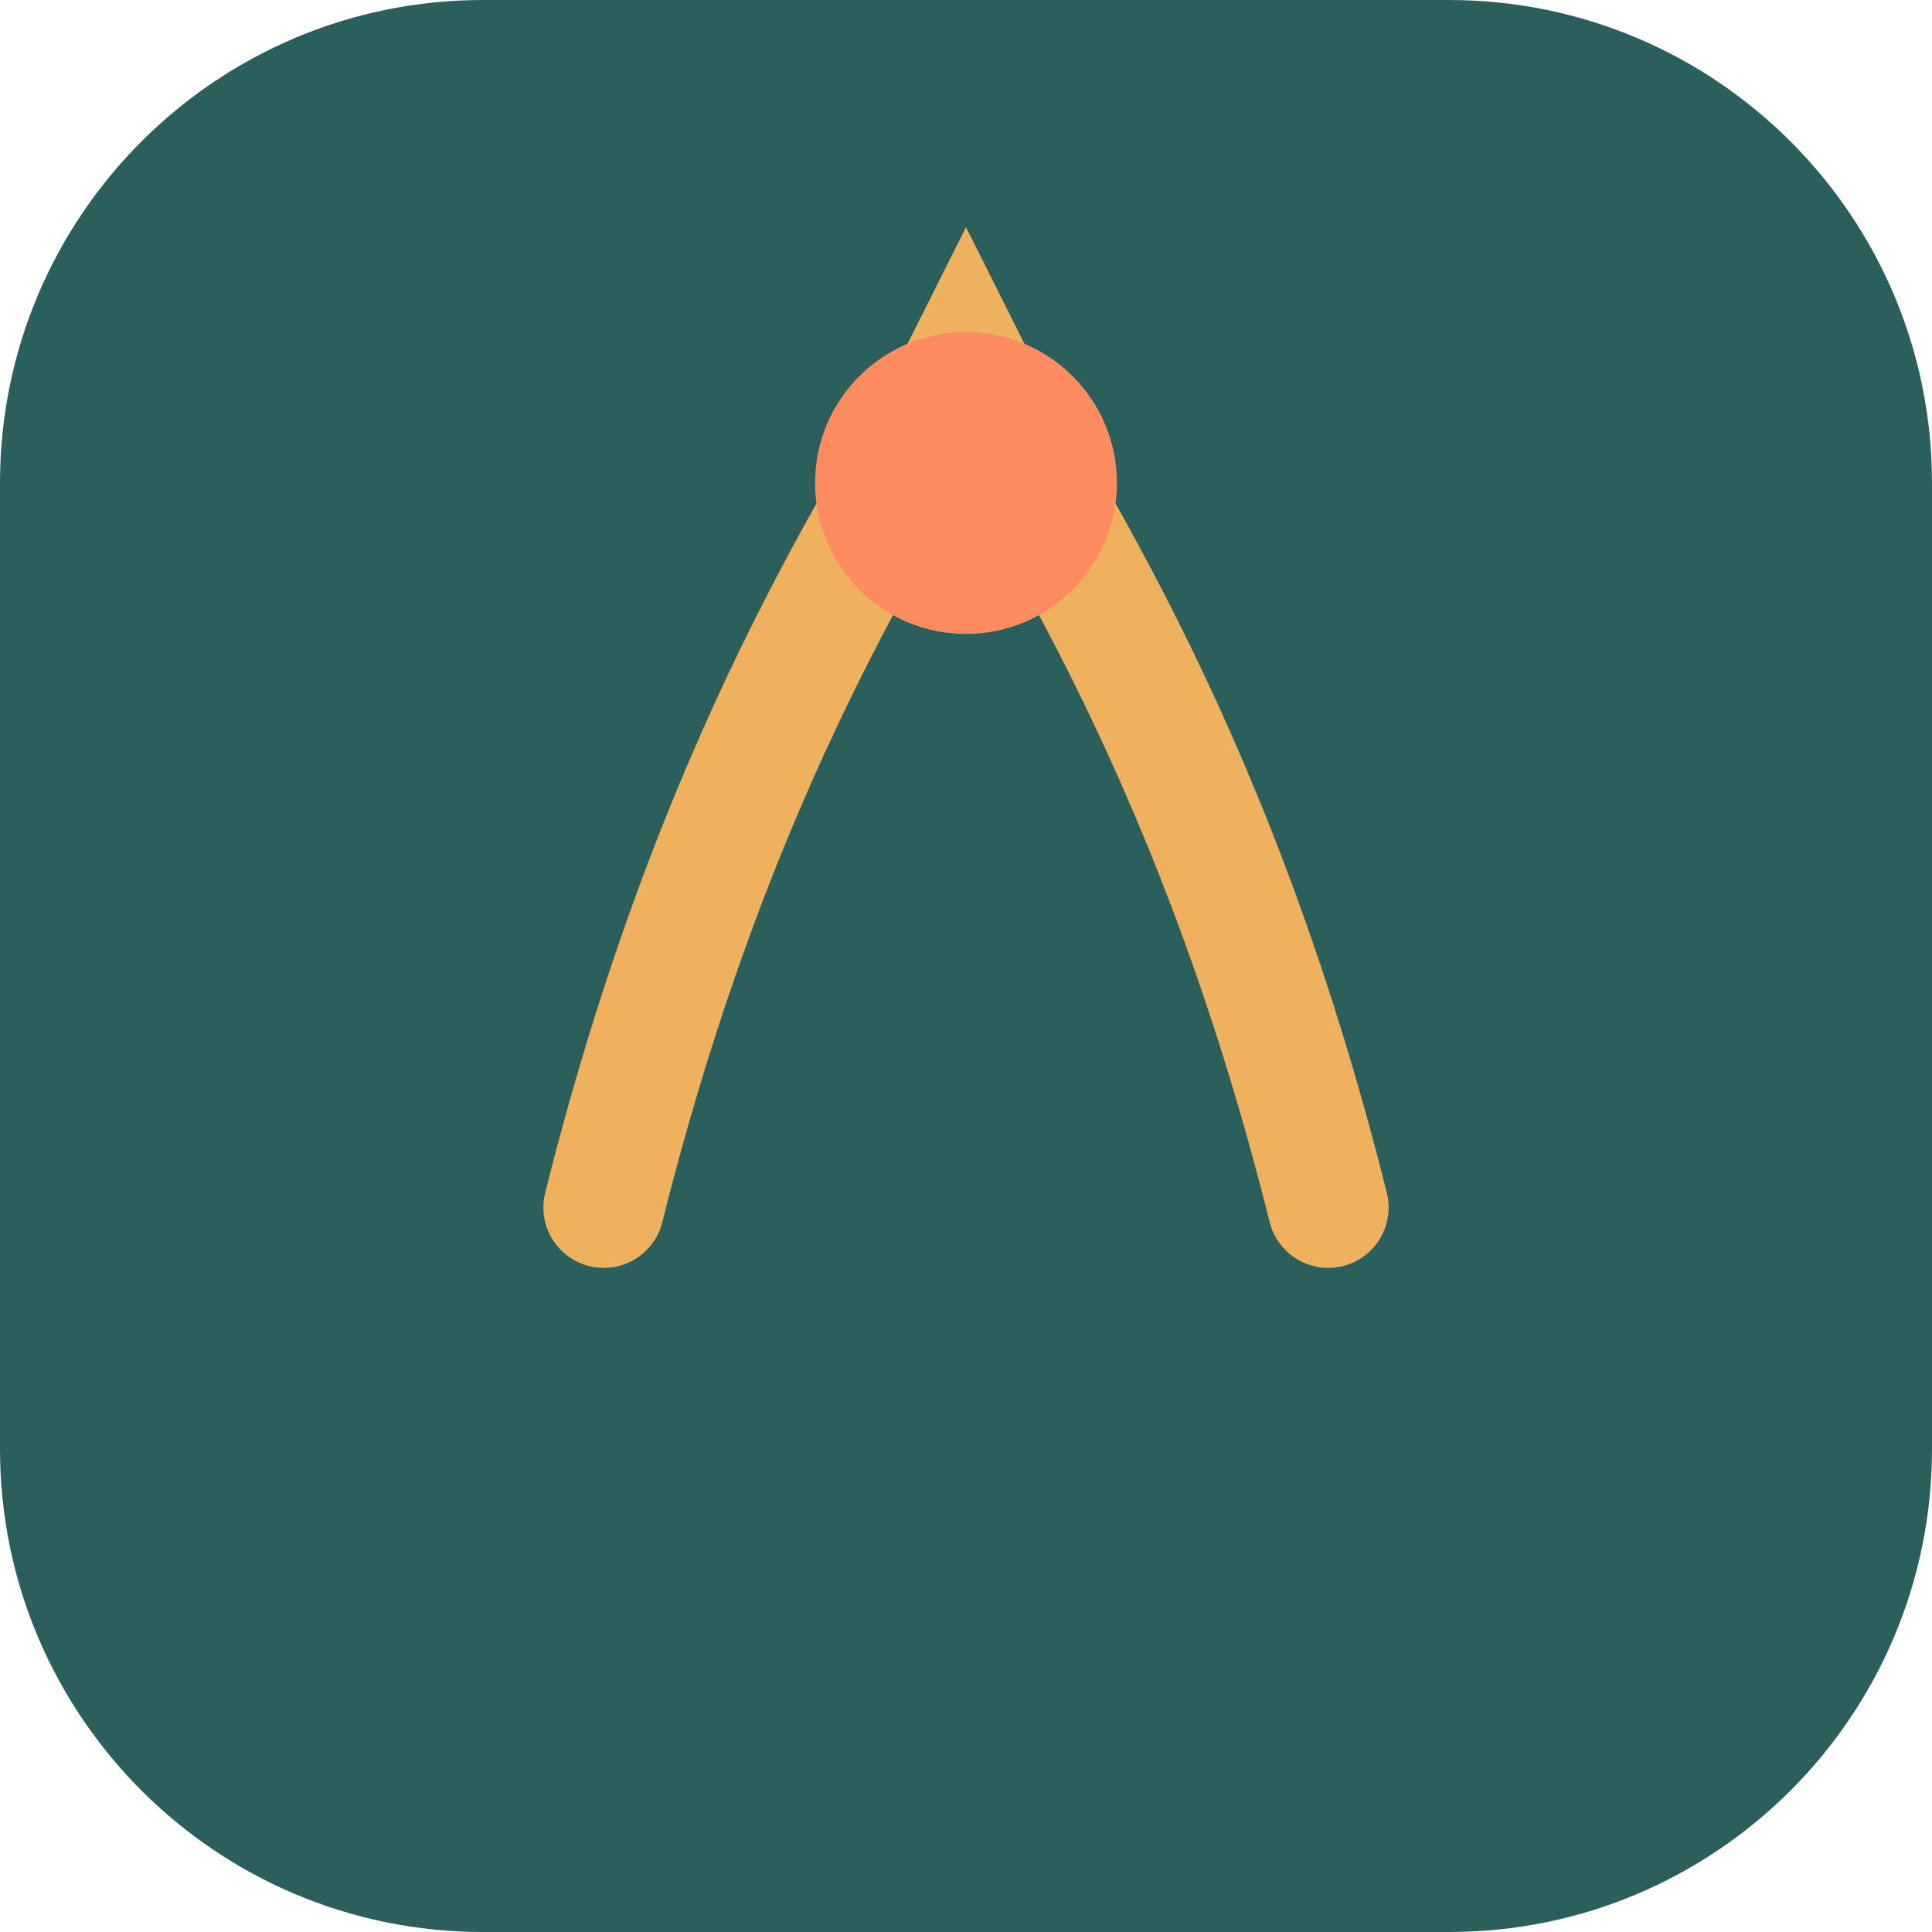
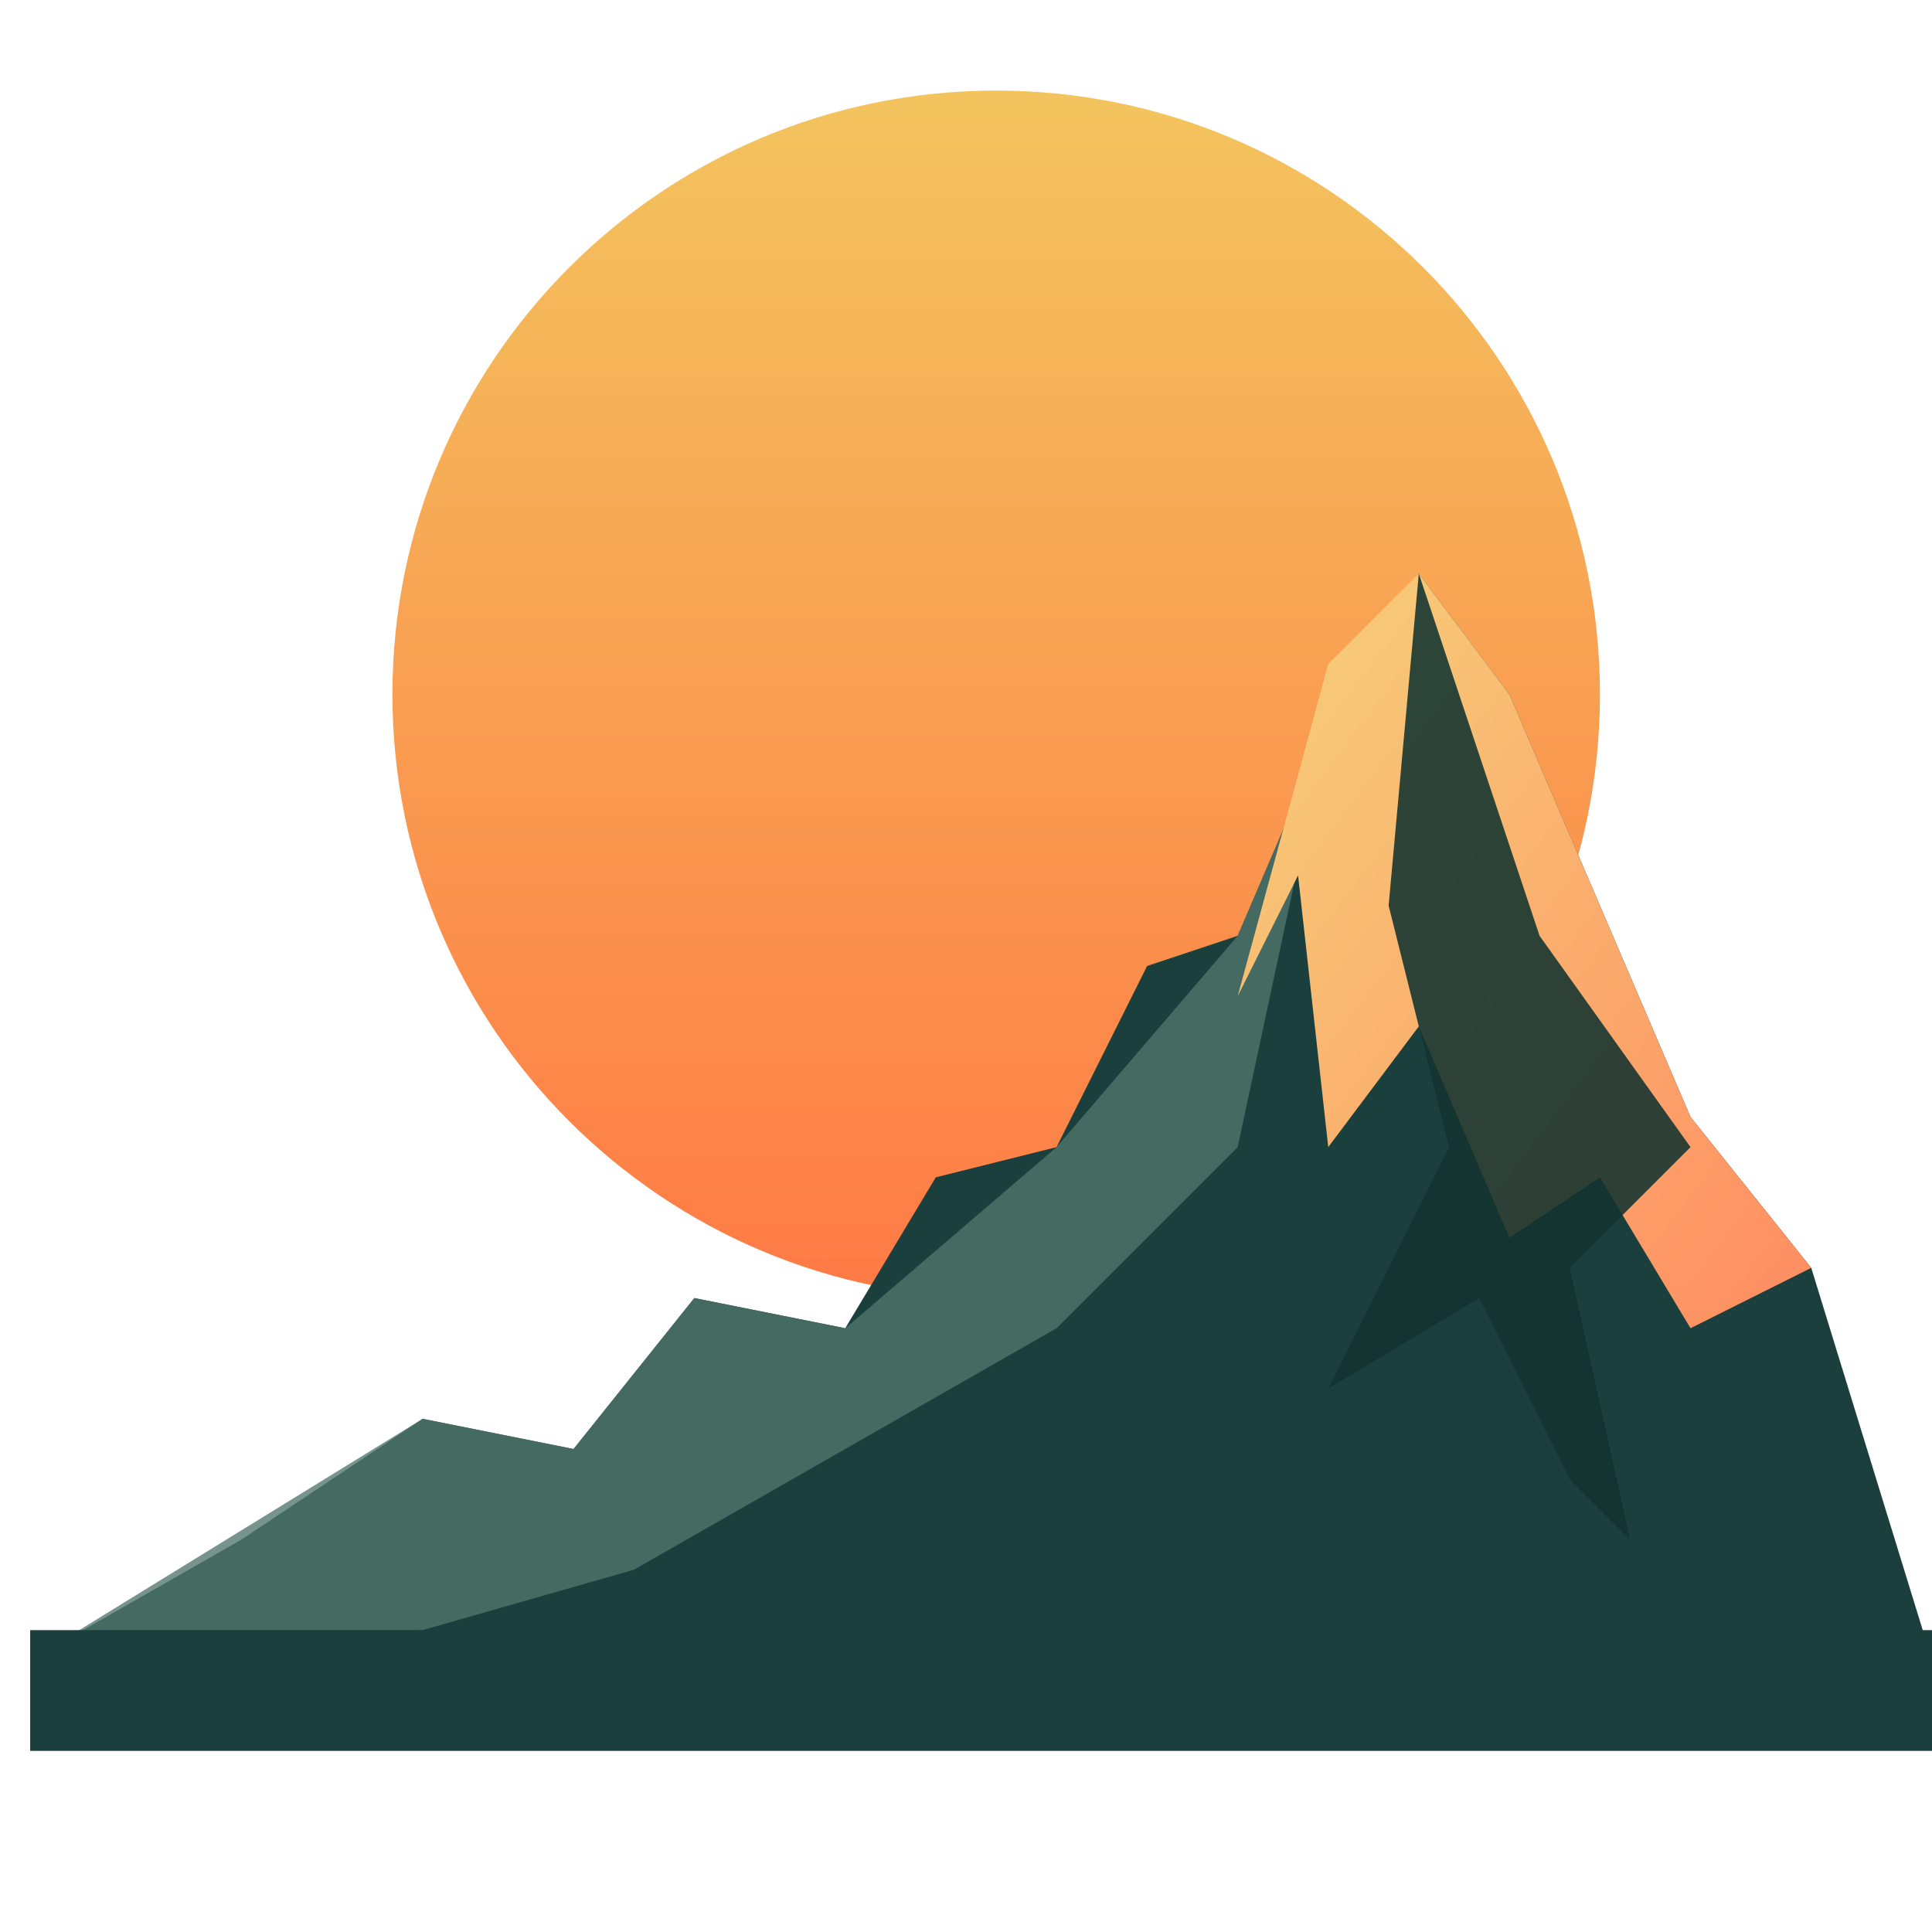
<svg xmlns="http://www.w3.org/2000/svg" viewBox="0 0 64 64">
-   <rect width="64" height="64" rx="16" fill="#2B5F5C" />
-   <path d="M20 40c4-16 10-24 12-28 2 4 8 12 12 28" fill="none" stroke="#F0B15E" stroke-width="4" stroke-linecap="round" />
-   <circle cx="32" cy="16" r="5" fill="#FF8C61" />
+   <defs>
+     <linearGradient id="sun" x1="0" y1="0" x2="0" y2="1">
+       <stop offset="0" stop-color="#F3C45E" />
+       <stop offset="1" stop-color="#FF7A45" />
+     </linearGradient>
+     <linearGradient id="light" x1="0" y1="0" x2="1" y2="1">
+       <stop offset="0" stop-color="#F6D27B" />
+       <stop offset="1" stop-color="#FF8C61" />
+     </linearGradient>
+   </defs>
+   <circle cx="33" cy="23" r="20" fill="url(#sun)" />
+   <path d="M1 55 8 51 14 47 19 48 23 43 28 44 31 39 35 38 38 32 41 31 44 24 47 19 50 23 53 30 56 37 60 42 64 55Z" fill="#1A3F3C" />
+   <path d="M1 55 14 47 19 48 23 43 28 44 35 38 41 31 44 24 41 38 35 44 28 48 21 52 14 54Z" fill="#50766D" opacity=".78" />
+   <path d="M47 19 50 23 53 30 56 37 60 42 56 44 53 39 50 41 47 34 44 38 43 29 41 33 44 22Z" fill="url(#light)" />
+   <path d="M47 19 46 30 48 38 44 46 49 43 52 49 54 51 52 42 56 38 51 31Z" fill="#123330" opacity=".88" />
+   <path d="M1 54H64V58H1Z" fill="#1A3F3C" />
</svg>
